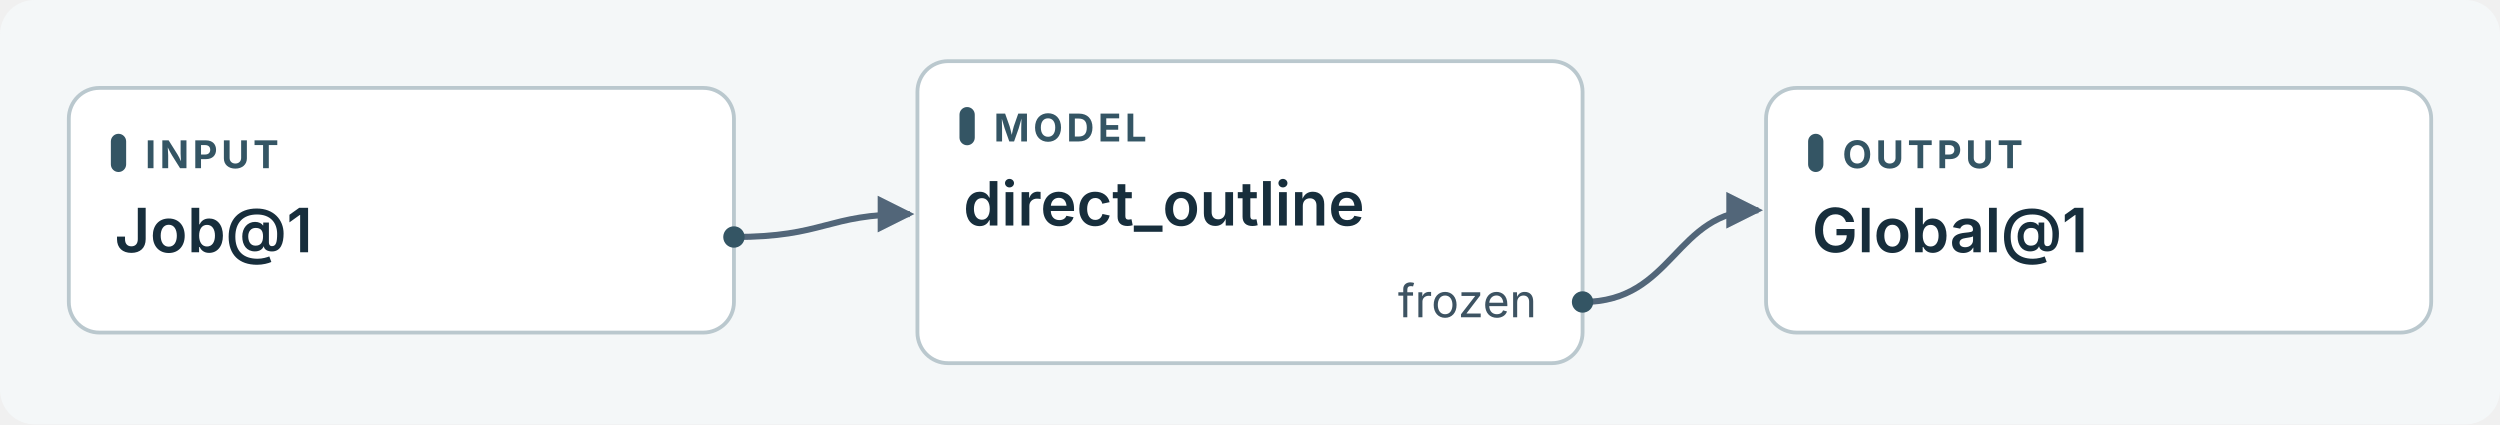
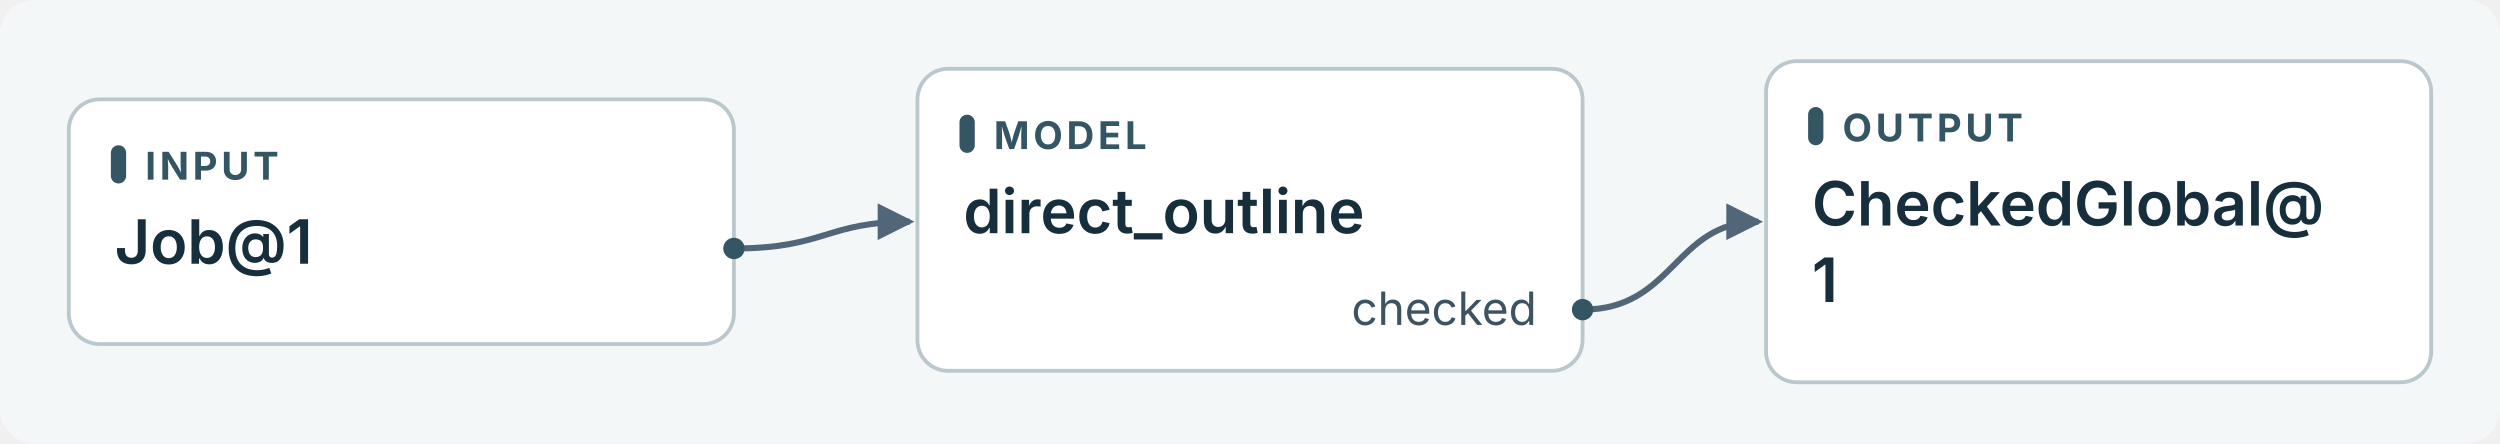
- <svg xmlns="http://www.w3.org/2000/svg" aria-labelledby="title desc" width="654" height="111" viewBox="0 0 654 111" role="img">
+ <svg xmlns="http://www.w3.org/2000/svg" aria-labelledby="title desc" width="654" height="116" viewBox="0 0 654 116" role="img">
  <defs>
    <marker id="arrow" viewBox="0 0 8 8" refX="7" refY="4" markerWidth="6" markerHeight="6" orient="auto">
      <path d="M0 0 L8 4 L0 8 Z" fill="#526679" />
    </marker>
  </defs>
-   <rect x="0" y="0" width="654" height="111" fill="#f4f7f8" rx="9" />
+   <rect x="0" y="0" width="654" height="116" fill="#f4f7f8" rx="9" />
  <g fill="none" stroke="#526679" stroke-width="1.6" stroke-linejoin="round">
-     <path d="M192 62 C216 62 216 56 238 56" marker-end="url(#arrow)" data-source="input" data-port="" data-target="handler" />
-     <path d="M414 79 C438 79 438 55 460 55" marker-end="url(#arrow)" data-source="handler" data-port="frozen" data-target="port:frozen" />
+     <path d="M192 65 C216 65 216 58 238 58" marker-end="url(#arrow)" data-source="input" data-port="" data-target="handler" />
+     <path d="M414 81 C438 81 438 58 460 58" marker-end="url(#arrow)" data-source="handler" data-port="checked" data-target="port:checked" />
  </g>
  <g data-node="input" font-family="Inter, Arial, sans-serif">
-     <rect x="18" y="23" width="174" height="64" rx="8" fill="white" stroke="#bac8ce" />
-     <rect x="29" y="35" width="4" height="10" rx="2" fill="#345564" />
-     <text x="38" y="44" fill="#345564" font-size="10" font-weight="700" letter-spacing="1">INPUT</text>
-     <text x="30" y="66" fill="#172e3c" font-size="16" font-weight="600">Job@1</text>
-     <circle cx="192" cy="62" r="2.8" fill="#345564" />
+     <rect x="18" y="26" width="174" height="64" rx="8" fill="white" stroke="#bac8ce" />
+     <rect x="29" y="38" width="4" height="10" rx="2" fill="#345564" />
+     <text x="38" y="47" fill="#345564" font-size="10" font-weight="700" letter-spacing="1">INPUT</text>
+     <text x="30" y="69" fill="#172e3c" font-size="16" font-weight="600">Job@1</text>
+     <circle cx="192" cy="65" r="2.8" fill="#345564" />
  </g>
  <g data-node="handler" font-family="Inter, Arial, sans-serif">
-     <rect x="240" y="16" width="174" height="79" rx="8" fill="white" stroke="#bac8ce" />
-     <rect x="251" y="28" width="4" height="10" rx="2" fill="#345564" />
-     <text x="260" y="37" fill="#345564" font-size="10" font-weight="700" letter-spacing="1">MODEL</text>
-     <text x="252" y="59" fill="#172e3c" font-size="16" font-weight="600">direct_outline</text>
-     <text x="402" y="83" fill="#3d5362" font-size="12" text-anchor="end">frozen</text>
-     <circle cx="414" cy="79" r="2.8" fill="#345564" />
+     <rect x="240" y="18" width="174" height="79" rx="8" fill="white" stroke="#bac8ce" />
+     <rect x="251" y="30" width="4" height="10" rx="2" fill="#345564" />
+     <text x="260" y="39" fill="#345564" font-size="10" font-weight="700" letter-spacing="1">MODEL</text>
+     <text x="252" y="61" fill="#172e3c" font-size="16" font-weight="600">direct_outline</text>
+     <text x="402" y="85" fill="#3d5362" font-size="12" text-anchor="end">checked</text>
+     <circle cx="414" cy="81" r="2.8" fill="#345564" />
  </g>
-   <g data-node="port:frozen" font-family="Inter, Arial, sans-serif">
-     <rect x="462" y="23" width="174" height="64" rx="8" fill="white" stroke="#bac8ce" />
-     <rect x="473" y="35" width="4" height="10" rx="2" fill="#345564" />
-     <text x="482" y="44" fill="#345564" font-size="10" font-weight="700" letter-spacing="1">OUTPUT</text>
-     <text x="474" y="66" fill="#172e3c" font-size="16" font-weight="600">Global@1</text>
+   <g data-node="port:checked" font-family="Inter, Arial, sans-serif">
+     <rect x="462" y="16" width="174" height="84" rx="8" fill="white" stroke="#bac8ce" />
+     <rect x="473" y="28" width="4" height="10" rx="2" fill="#345564" />
+     <text x="482" y="37" fill="#345564" font-size="10" font-weight="700" letter-spacing="1">OUTPUT</text>
+     <text x="474" y="59" fill="#172e3c" font-size="16" font-weight="600">CheckedGlobal@</text>
+     <text x="474" y="79" fill="#172e3c" font-size="16" font-weight="600">1</text>
  </g>
</svg>
